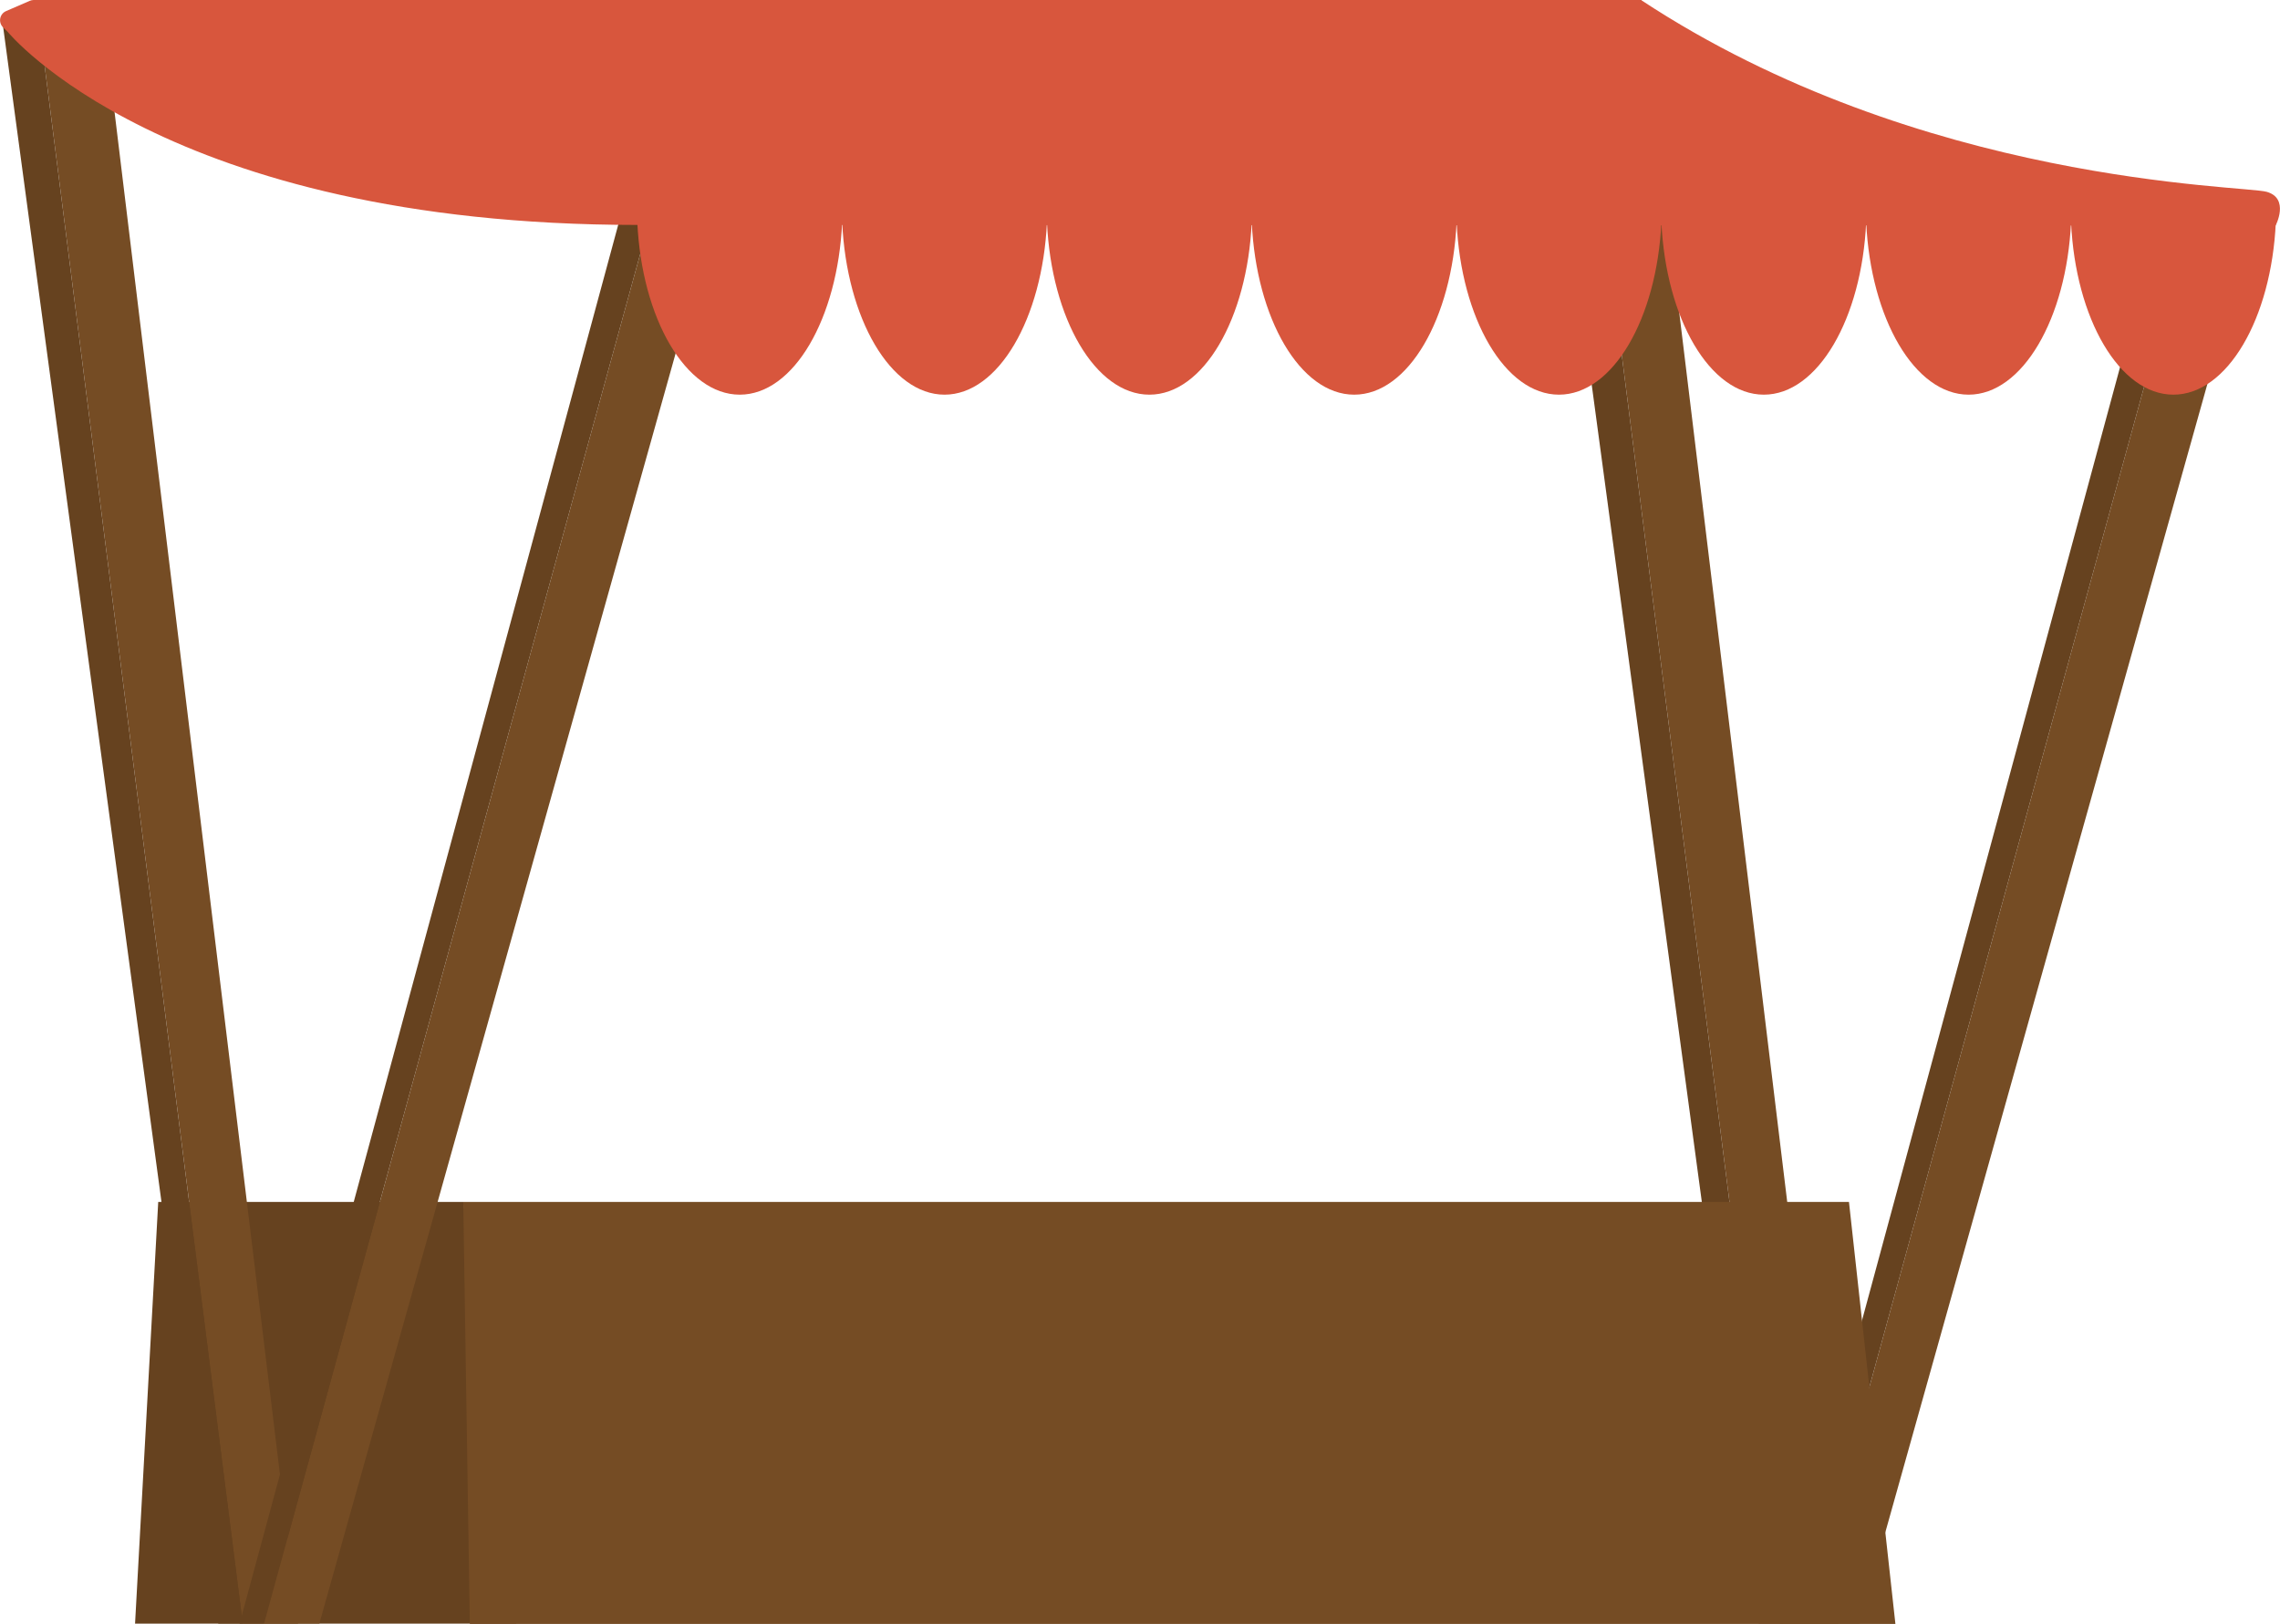
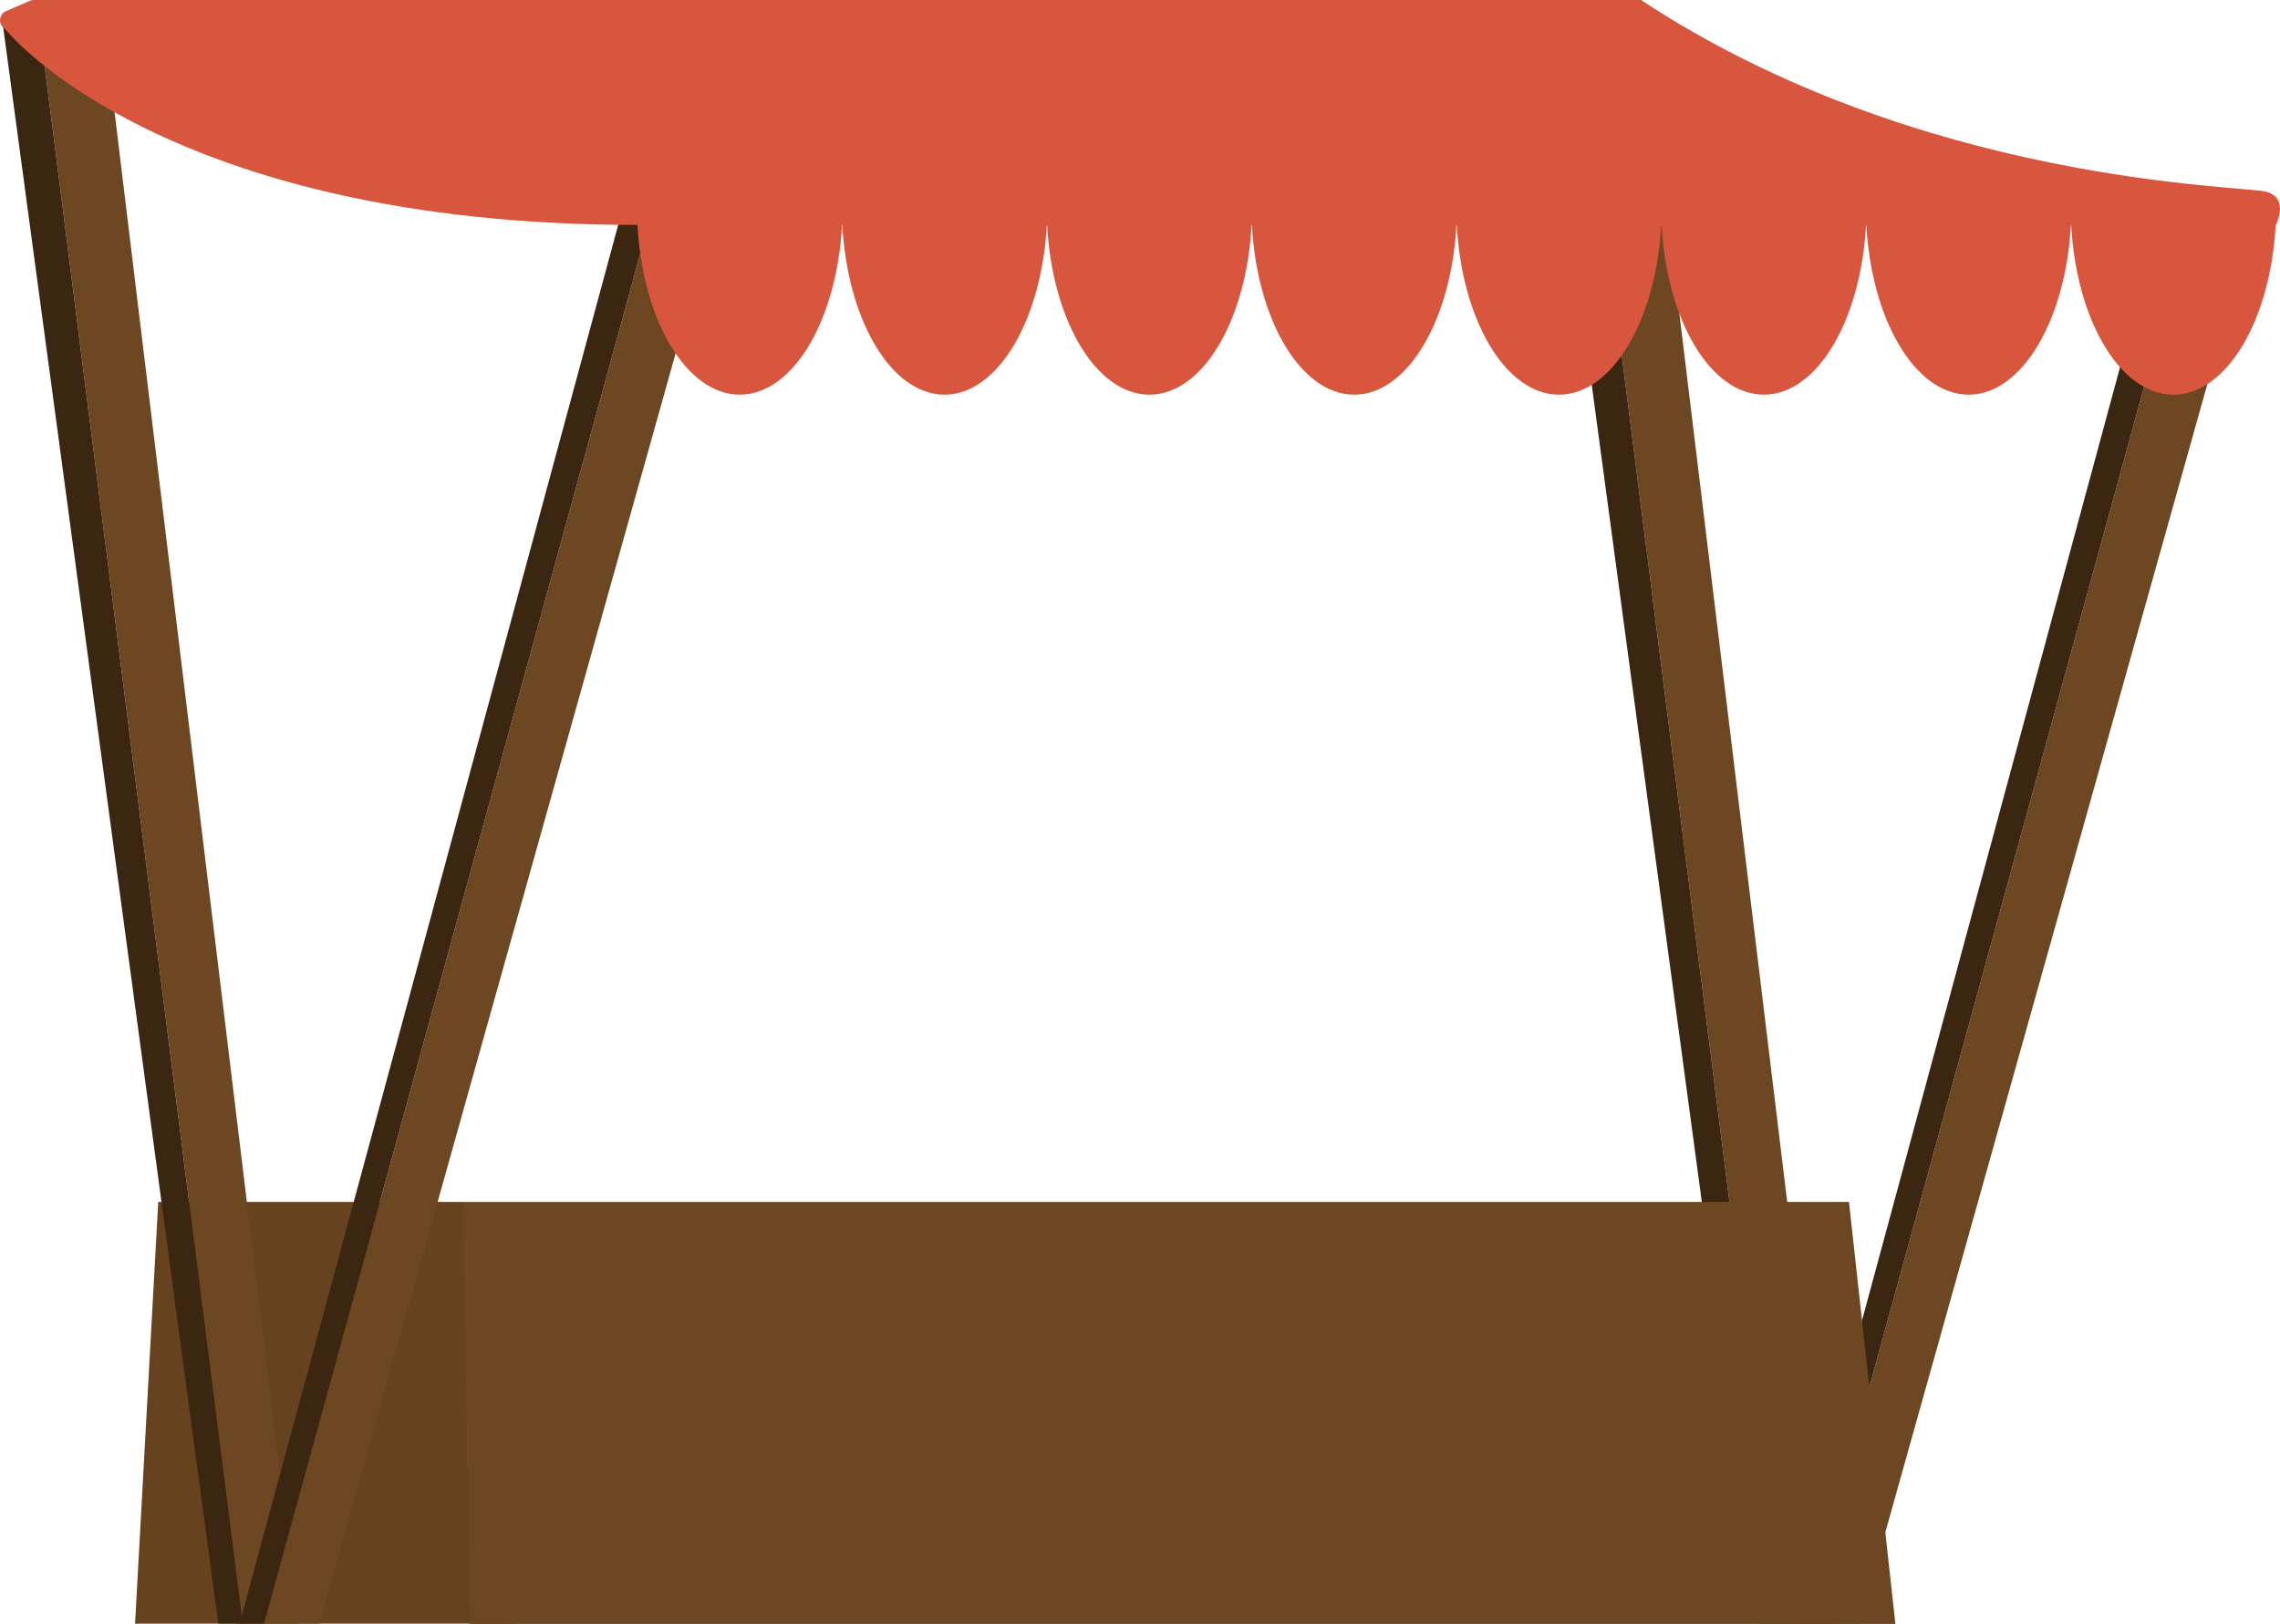
<svg xmlns="http://www.w3.org/2000/svg" width="229.25" height="163.31" viewBox="0 0 229.25 163.31">
  <defs>
    <style>
      .cls-1 {
-         fill: #754c24;
+         fill: #6d4722;
      }

      .cls-2 {
+         fill: #3b2612;
+       }
+ 
+       .cls-3 {
        fill: #66421f;
      }

-       .cls-3 {
+       .cls-4 {
        fill: #d8563d;
      }
    </style>
  </defs>
  <g id="Layer_2" data-name="Layer 2">
    <g id="_0" data-name="0">
      <g>
        <g>
          <g>
            <polygon class="cls-1" points="158.56 0.27 165.03 0 184.85 163.28 179.29 163.28 158.56 0.27" />
            <polygon class="cls-2" points="158.56 0.27 155.09 1.92 176.83 163.28 179.29 163.28 158.56 0.27" />
          </g>
          <g>
            <polygon class="cls-1" points="220.7 20.27 227.17 20 186.99 163.28 181.43 163.28 220.7 20.27" />
            <polygon class="cls-2" points="220.7 20.27 217.23 21.91 178.97 163.28 181.43 163.28 220.7 20.27" />
          </g>
        </g>
        <g>
-           <polygon class="cls-2" points="46.58 120.87 15.91 120.87 13.58 163.28 51.91 163.28 46.58 120.87" />
+           <polygon class="cls-3" points="46.58 120.87 15.91 120.87 13.58 163.28 51.91 163.28 46.58 120.87" />
          <polygon class="cls-1" points="190.58 163.31 185.91 120.87 46.58 120.87 47.24 163.31 190.58 163.31" />
        </g>
        <g>
          <g>
            <polygon class="cls-1" points="3.68 0.27 10.15 0 29.97 163.28 24.41 163.28 3.68 0.27" />
            <polygon class="cls-2" points="3.68 0.27 0.21 1.92 21.95 163.28 24.41 163.28 3.68 0.27" />
          </g>
          <g>
            <polygon class="cls-1" points="65.82 20.27 72.29 20 32.11 163.28 26.55 163.28 65.82 20.27" />
            <polygon class="cls-2" points="65.82 20.27 62.35 21.91 24.09 163.28 26.55 163.28 65.82 20.27" />
          </g>
        </g>
        <g>
-           <path class="cls-3" d="M.77,3.2S16.58,22.62,64.08,22.62l164.73.06s1.43-2.73-.9-3.39S193.15,18.55,165,0H3.37A1.06,1.06,0,0,0,3,.08L.6,1.12A1,1,0,0,0,.34,2.78Z" />
+           <path class="cls-4" d="M.77,3.2S16.58,22.62,64.08,22.62l164.73.06s1.43-2.73-.9-3.39S193.15,18.55,165,0H3.37A1.06,1.06,0,0,0,3,.08L.6,1.12A1,1,0,0,0,.34,2.78Z" />
          <g>
-             <path class="cls-3" d="M64.08,22.34c.45,9.71,4.88,17.35,10.3,17.35s9.85-7.64,10.3-17.35Z" />
-             <path class="cls-3" d="M84.68,22.34c.44,9.71,4.88,17.35,10.29,17.35s9.85-7.64,10.3-17.35Z" />
-             <path class="cls-3" d="M105.27,22.34c.44,9.71,4.88,17.35,10.3,17.35s9.85-7.64,10.29-17.35Z" />
-             <path class="cls-3" d="M125.86,22.34c.45,9.71,4.88,17.35,10.3,17.35s9.85-7.64,10.3-17.35Z" />
-             <path class="cls-3" d="M146.46,22.34c.44,9.71,4.88,17.35,10.29,17.35s9.85-7.64,10.3-17.35Z" />
-             <path class="cls-3" d="M167.05,22.34c.45,9.71,4.88,17.35,10.3,17.35s9.85-7.64,10.29-17.35Z" />
-             <path class="cls-3" d="M187.64,22.34c.45,9.71,4.89,17.35,10.3,17.35s9.85-7.64,10.3-17.35Z" />
-             <path class="cls-3" d="M208.24,22.34c.44,9.71,4.88,17.35,10.29,17.35s9.86-7.64,10.3-17.35Z" />
+             <path class="cls-4" d="M64.08,22.34c.45,9.71,4.88,17.35,10.3,17.35s9.85-7.64,10.3-17.35Z" />
+             <path class="cls-4" d="M84.68,22.34c.44,9.71,4.88,17.35,10.29,17.35s9.85-7.64,10.3-17.35Z" />
+             <path class="cls-4" d="M105.27,22.34c.44,9.71,4.88,17.35,10.3,17.35s9.85-7.64,10.29-17.35Z" />
+             <path class="cls-4" d="M125.86,22.34c.45,9.71,4.88,17.35,10.3,17.35s9.85-7.64,10.3-17.35Z" />
+             <path class="cls-4" d="M146.46,22.34c.44,9.71,4.88,17.35,10.29,17.35s9.85-7.64,10.3-17.35Z" />
+             <path class="cls-4" d="M167.05,22.34c.45,9.71,4.88,17.35,10.3,17.35s9.85-7.64,10.29-17.35Z" />
+             <path class="cls-4" d="M187.64,22.34c.45,9.71,4.89,17.35,10.3,17.35s9.85-7.64,10.3-17.35Z" />
+             <path class="cls-4" d="M208.24,22.34c.44,9.71,4.88,17.35,10.29,17.35s9.86-7.64,10.3-17.35Z" />
          </g>
        </g>
      </g>
    </g>
  </g>
</svg>
